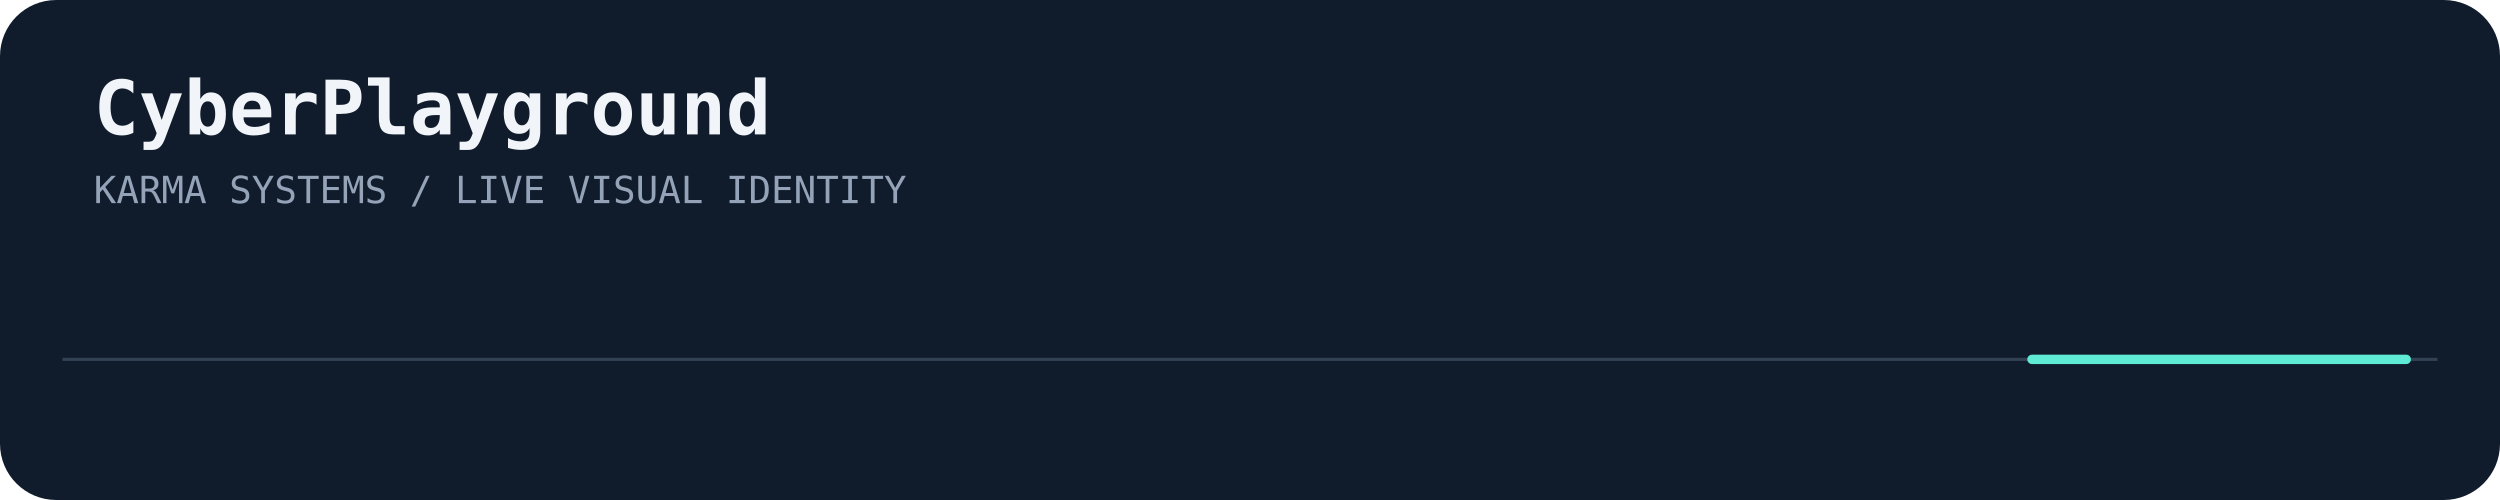
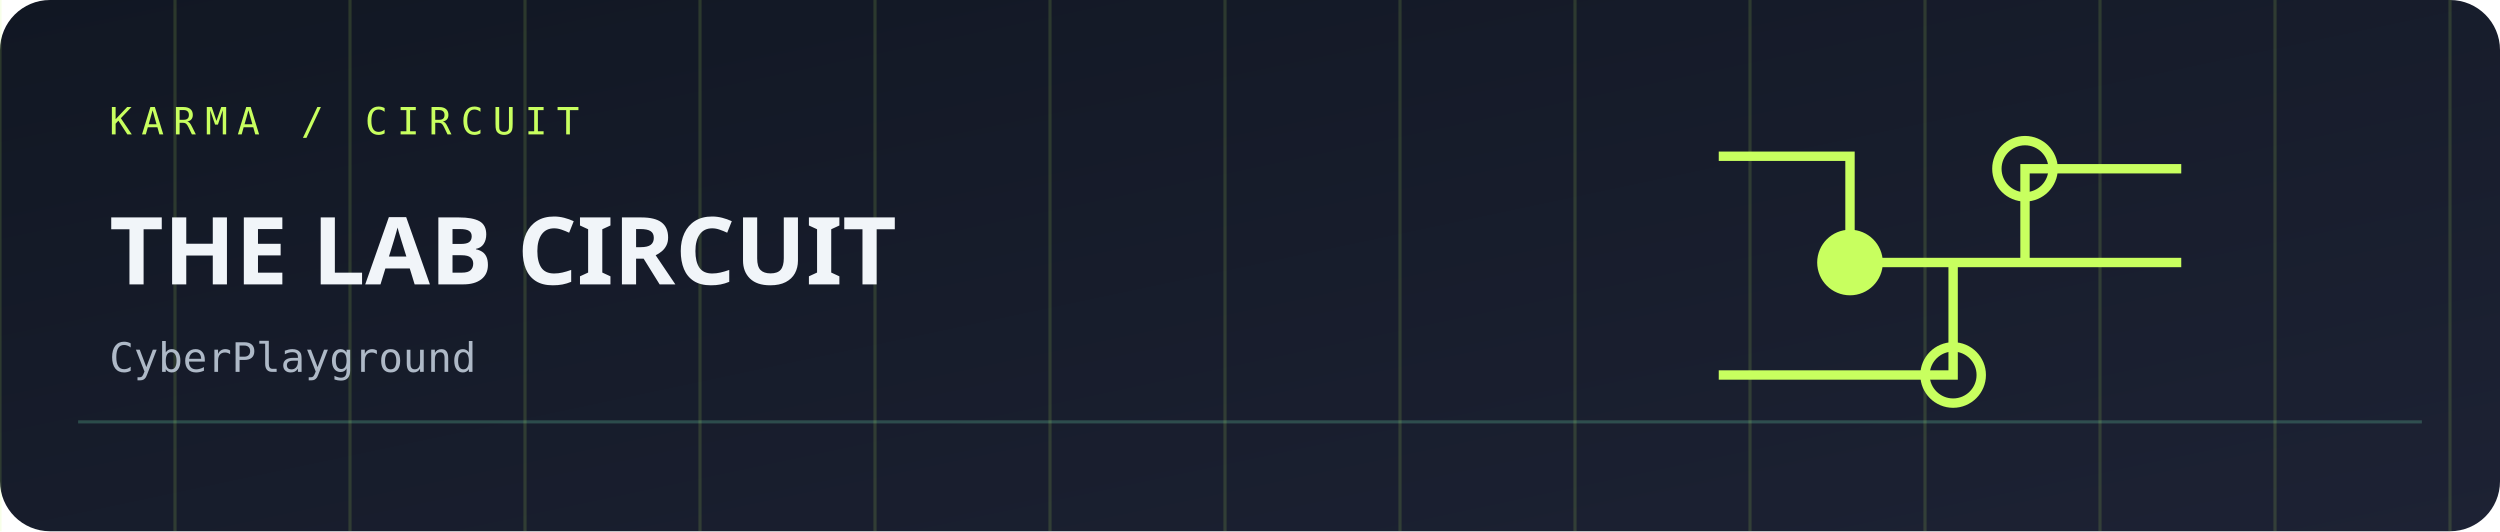
- <svg xmlns="http://www.w3.org/2000/svg" viewBox="0 0 800 160" role="img" aria-label="CyberPlayground animated project signal">
-   <rect width="800" height="160" rx="18" fill="#101c2c" />
-   <path d="M20 115H780" stroke="#334155" />
-   <path d="M30 115L90 115 115 70 145 135 190 80 230 115 290 115 330 65 365 115 430 115 460 85 500 115 770 115" stroke="#5eead4" stroke-width="3" fill="none" stroke-linecap="round" stroke-dasharray="800" stroke-dashoffset="800">
-     <animate attributeName="stroke-dashoffset" values="800;0;800" dur="9s" repeatCount="indefinite" />
+ <svg xmlns="http://www.w3.org/2000/svg" viewBox="0 0 800 170" role="img" aria-label="CyberPlayground original circuit animated artwork">
+   <defs>
+     <linearGradient id="bg" x2="1" y2="1">
+       <stop stop-color="#111723" />
+       <stop offset="1" stop-color="#1d2234" />
+     </linearGradient>
+     <linearGradient id="line">
+       <stop stop-color="#c8ff5f" />
+       <stop offset="1" stop-color="#5fbb97" />
+     </linearGradient>
+   </defs>
+   <rect width="800" height="170" rx="16" fill="url(#bg)" />
+   <path d="M25 135H775" stroke="#5fbb97" opacity=".3" />
+   <g opacity=".14" stroke="#c8ff5f">
+     <path d="M0 0v170" />
+     <path d="M56 0v170" />
+     <path d="M112 0v170" />
+     <path d="M168 0v170" />
+     <path d="M224 0v170" />
+     <path d="M280 0v170" />
+     <path d="M336 0v170" />
+     <path d="M392 0v170" />
+     <path d="M448 0v170" />
+     <path d="M504 0v170" />
+     <path d="M560 0v170" />
+     <path d="M616 0v170" />
+     <path d="M672 0v170" />
+     <path d="M728 0v170" />
+     <path d="M784 0v170" />
+   </g>
+   <text x="35" y="43" fill="#c8ff5f" font-size="12" font-family="monospace" letter-spacing="3">KARMA / CIRCUIT</text>
+   <text x="35" y="91" fill="#f1f5f9" font-size="30" font-weight="bold" font-family="sans-serif">THE LAB CIRCUIT</text>
+   <text x="35" y="119" fill="#aeb9c7" font-size="13" font-family="monospace">CyberPlayground</text>
+   <g class="art">
+     <g stroke="#c8ff5f" fill="none" stroke-width="3">
+       <path d="M550 50h42v34h56v-30h50 M550 120h75V84 M648 84h50" />
+       <circle cx="592" cy="84" r="9" fill="#c8ff5f" />
+       <circle cx="648" cy="54" r="9" />
+       <circle cx="625" cy="120" r="9" />
+     </g>
+   </g>
+   <path class="sweep" d="M0 157h800" stroke="url(#line)" stroke-width="2" stroke-dasharray="90 710">
+     <animate attributeName="stroke-dashoffset" from="0" to="-800" dur="8s" repeatCount="indefinite" />
  </path>
-   <text x="30" y="43" fill="#f1f5f9" font-size="24" font-family="monospace" font-weight="bold">CyberPlayground</text>
-   <text x="30" y="65" fill="#94a3b8" font-size="12" font-family="monospace">KARMA SYSTEMS / LIVE VISUAL IDENTITY</text>
-   <style>@media(prefers-reduced-motion:reduce){animate{display:none}}</style>
+   <style>.art{transform-origin:627px 84px;animation:float 4s ease-in-out infinite alternate}@keyframes float{to{transform:translateY(-7px) scale(1.035)}}@media(prefers-reduced-motion:reduce){.art{animation:none}.sweep{display:none}}</style>
</svg>
